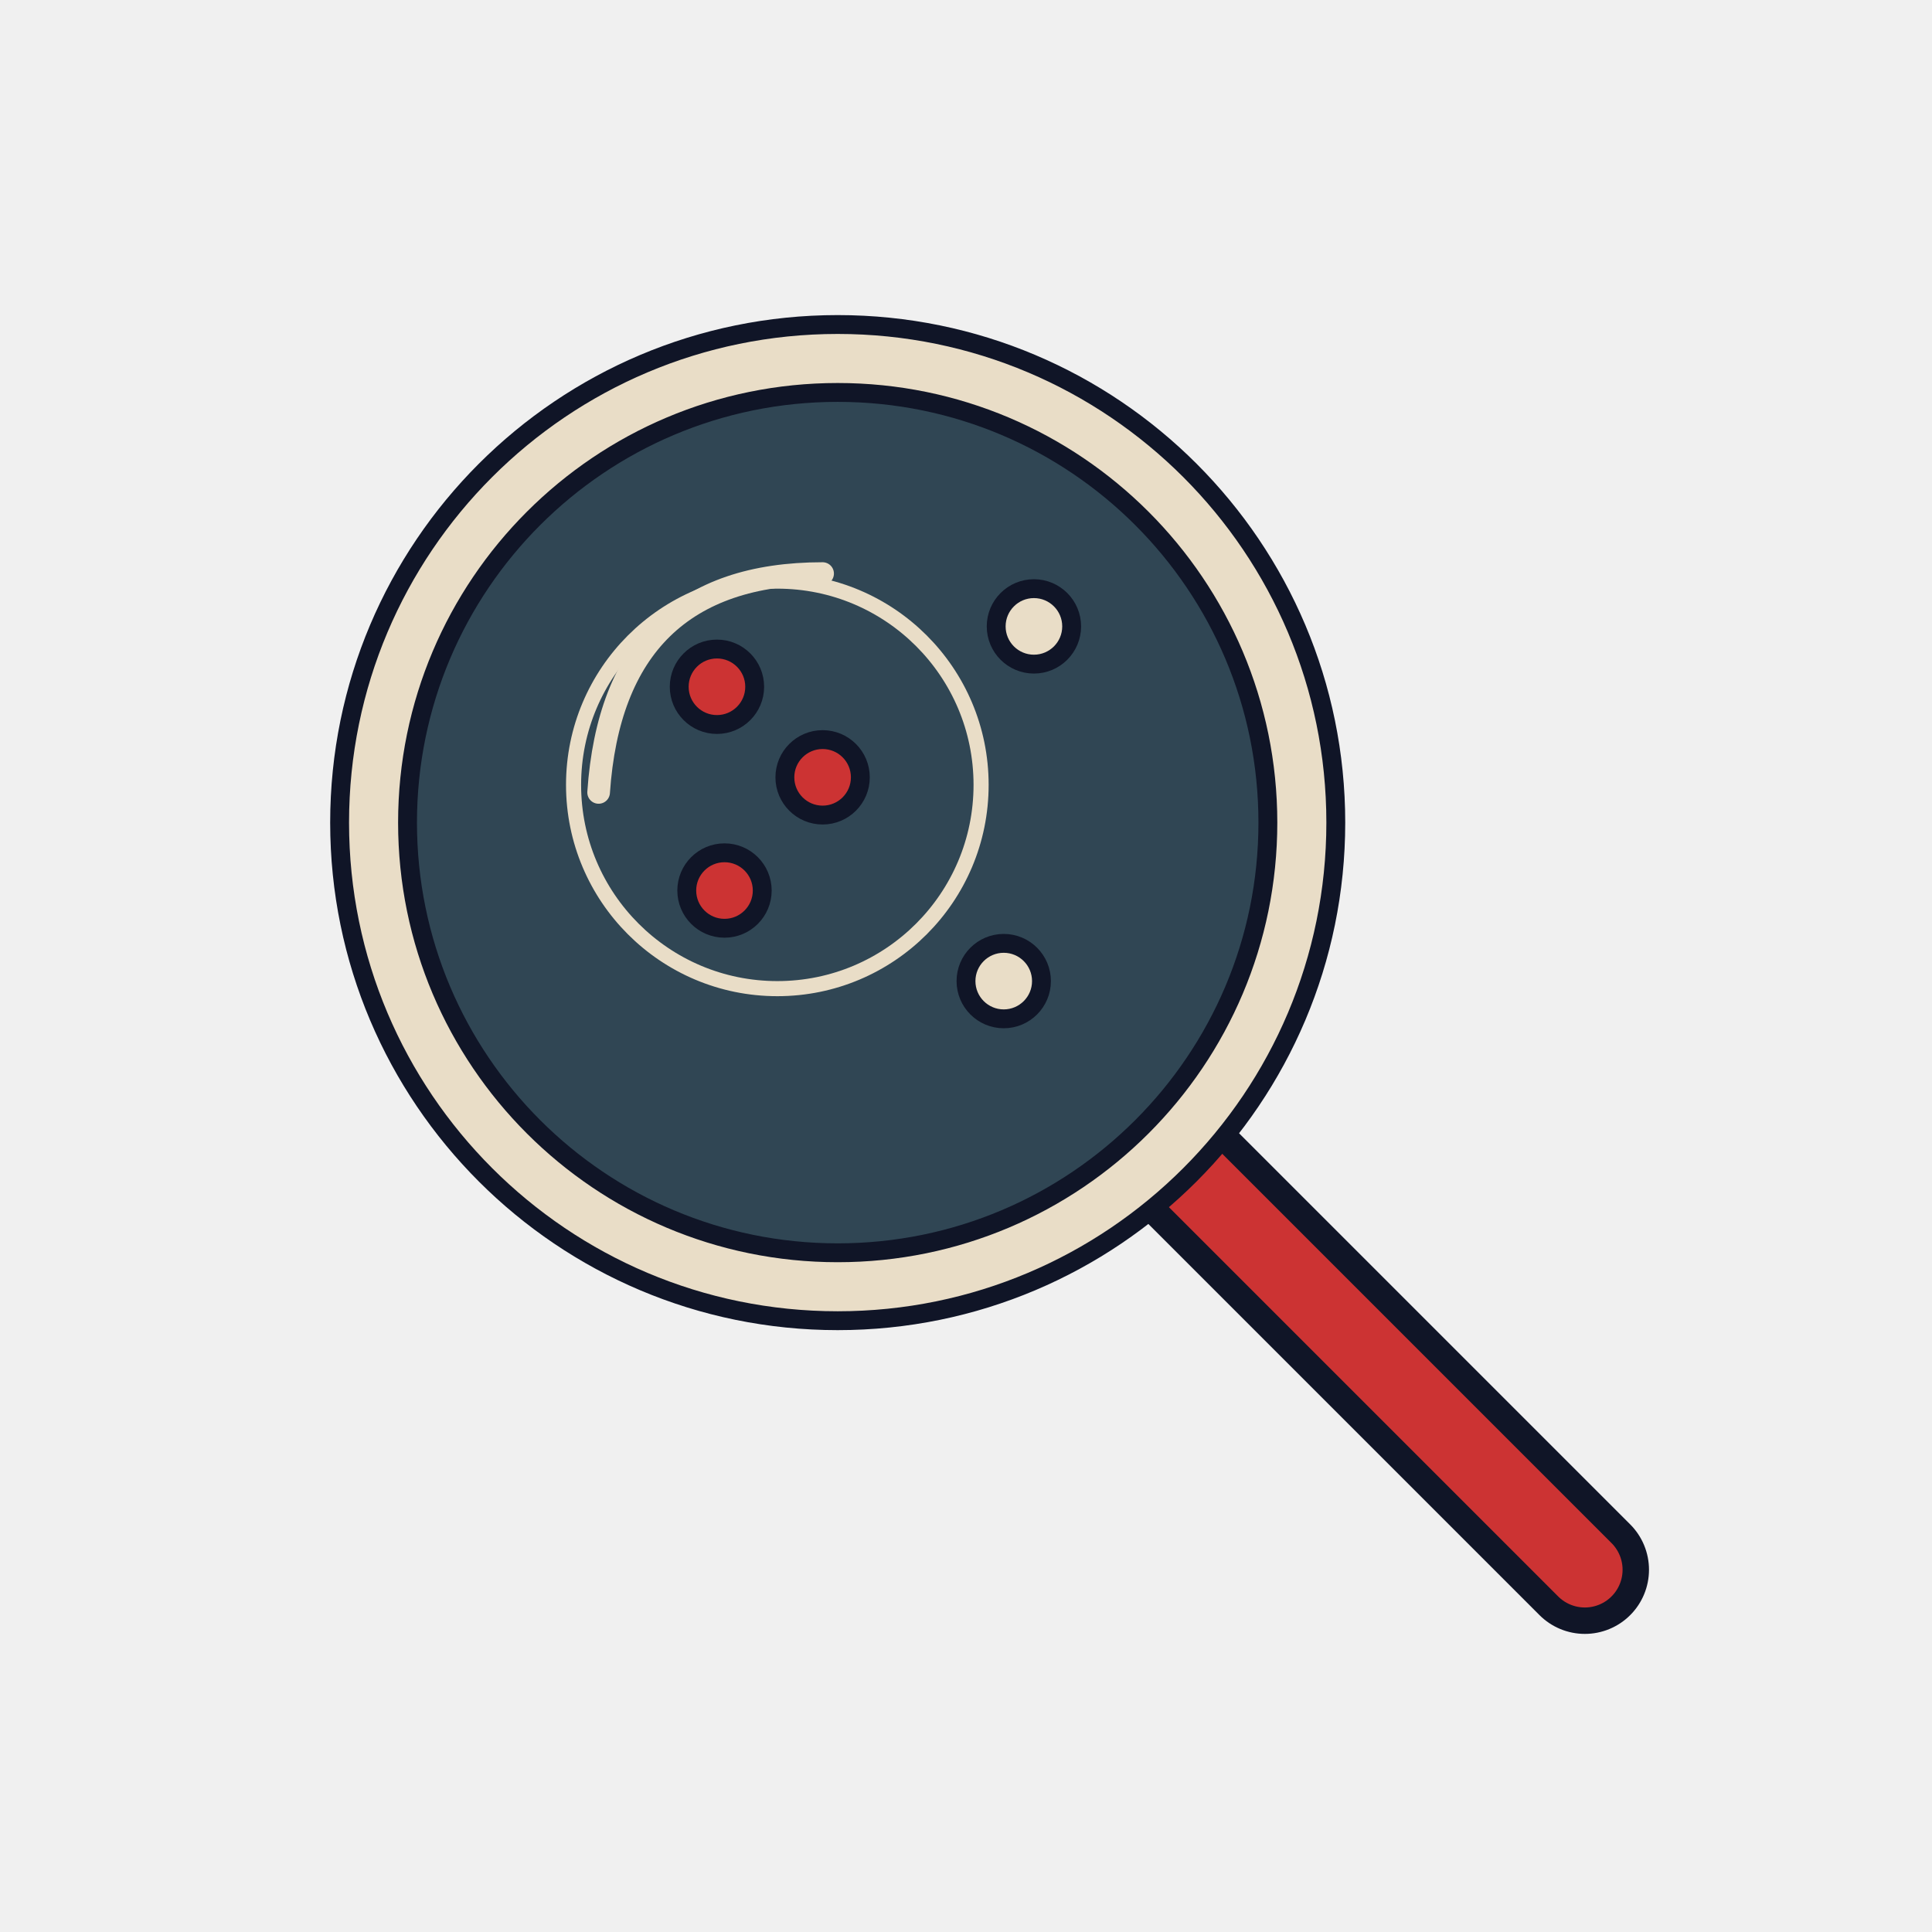
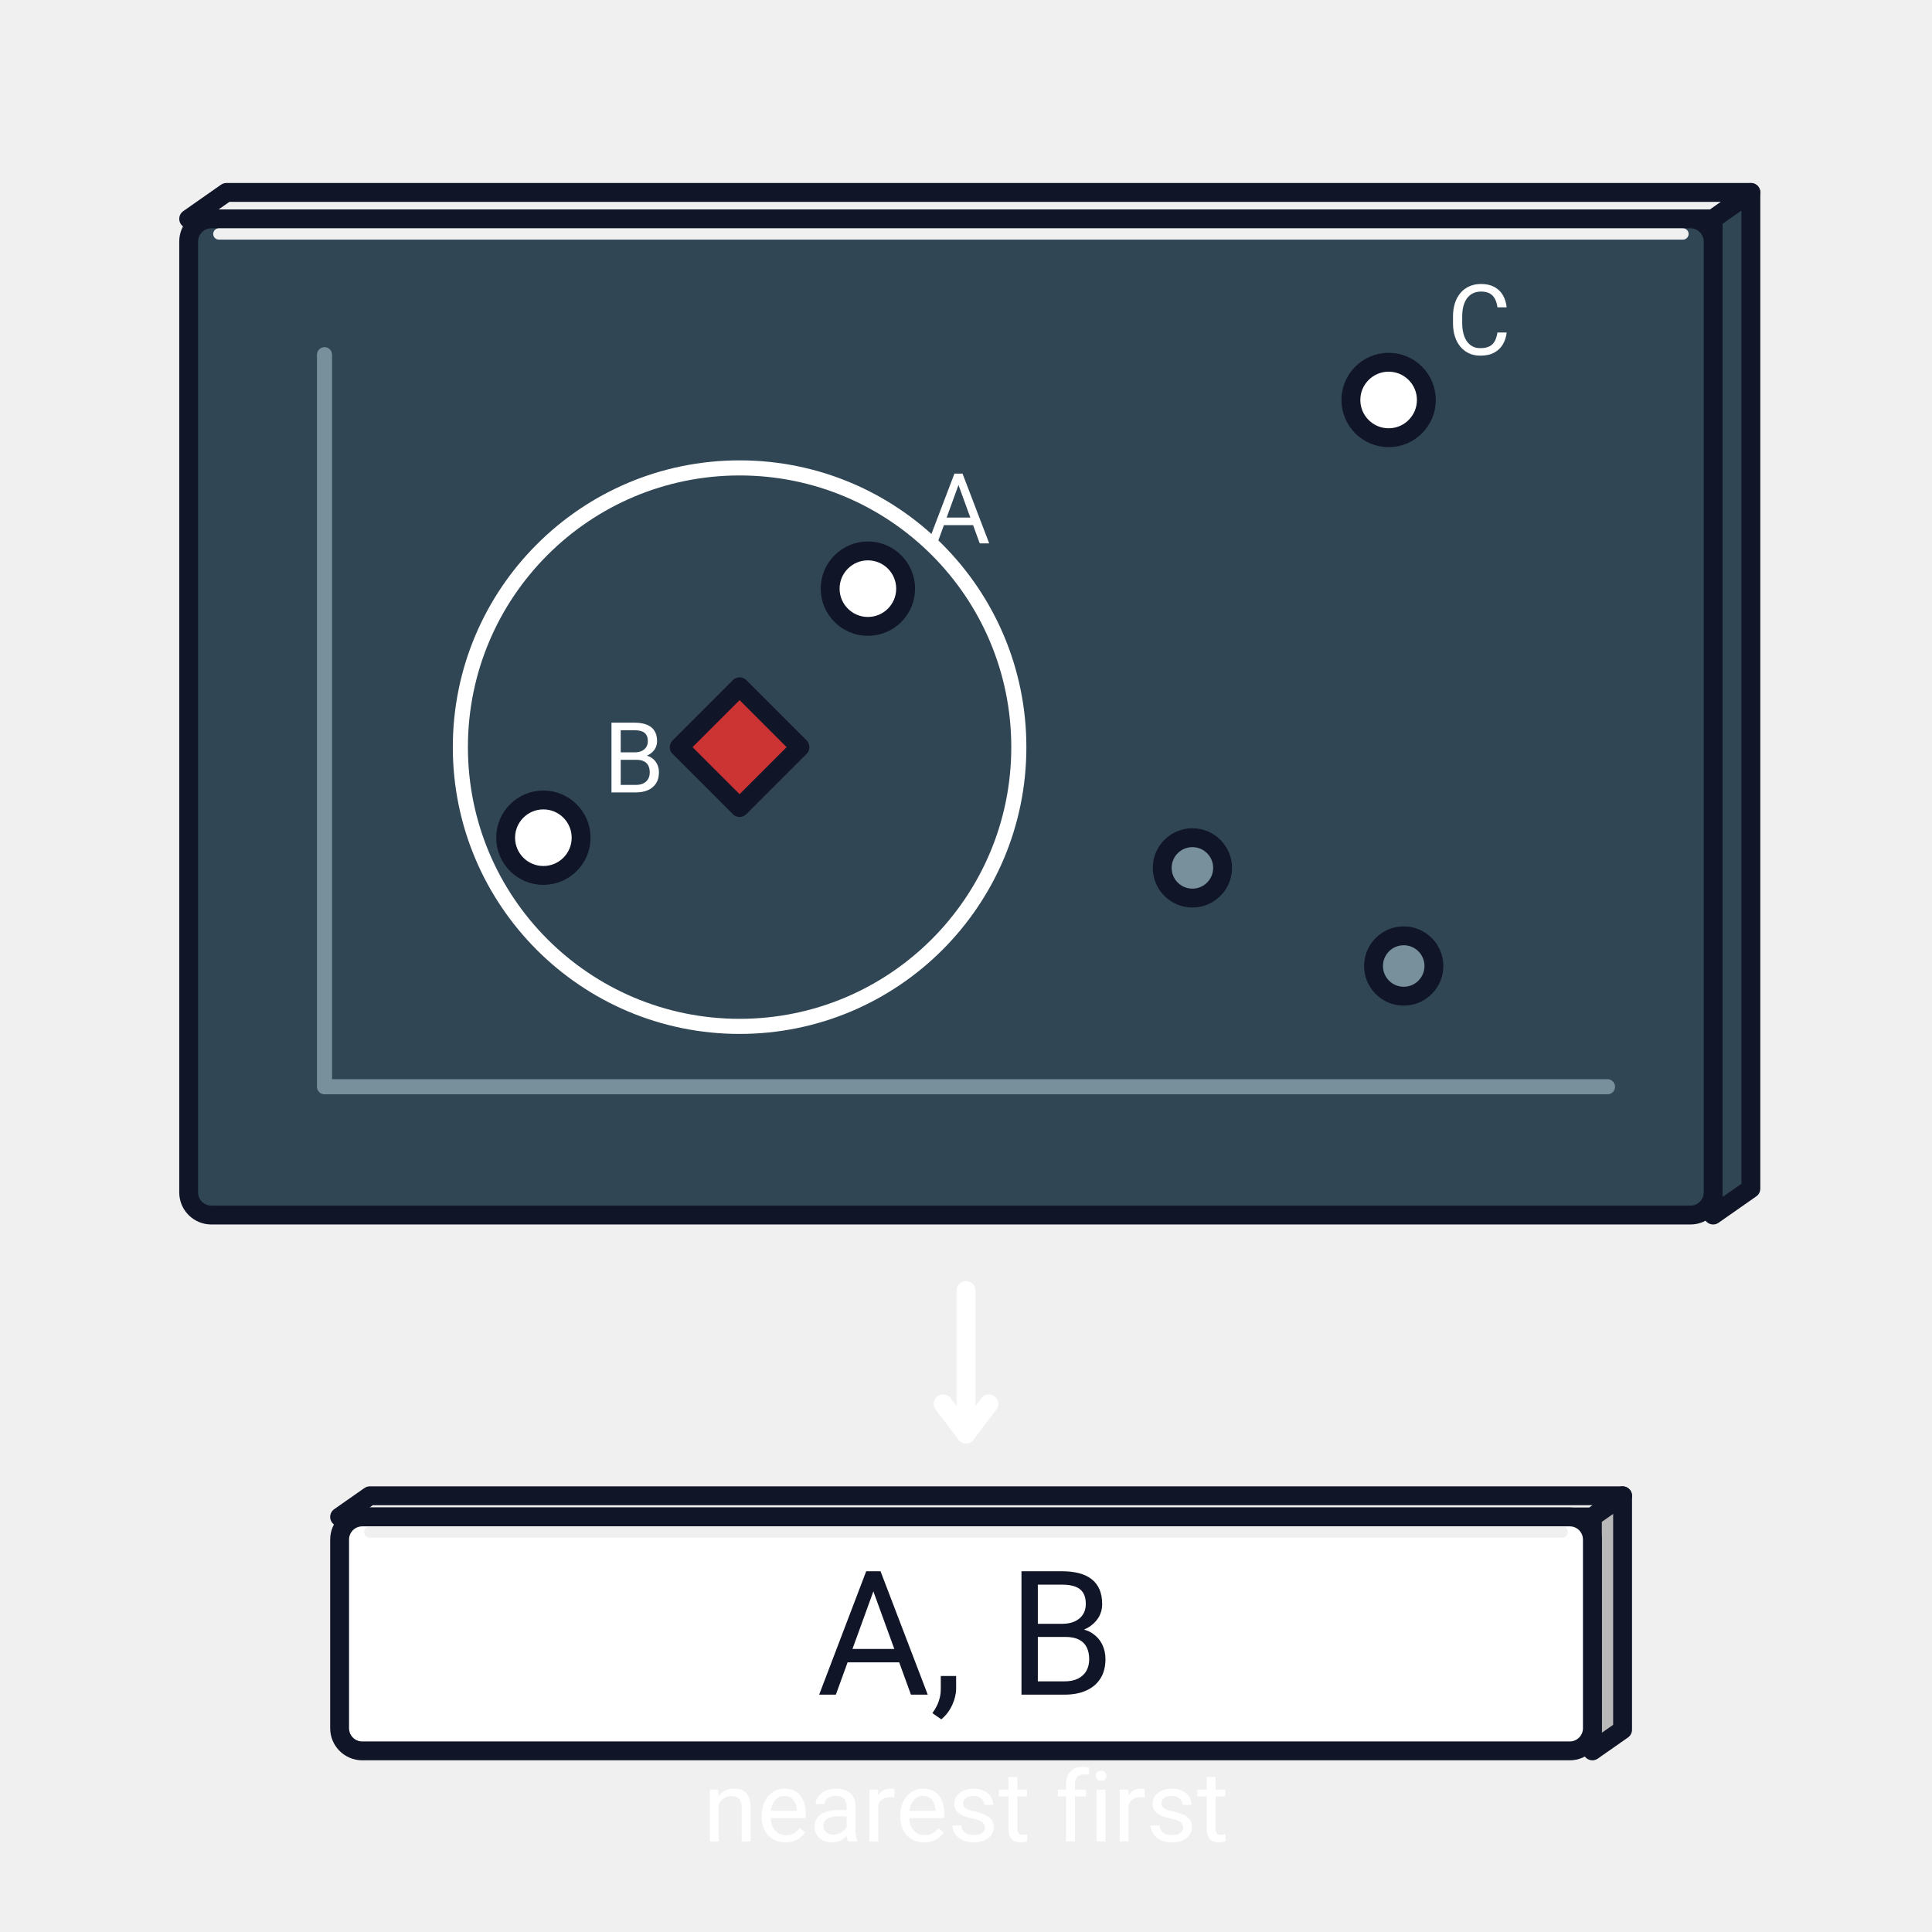
<svg xmlns="http://www.w3.org/2000/svg" width="256" height="256" viewBox="0 0 256 256" role="img" aria-labelledby="title desc">
  <g stroke-linecap="round" stroke-linejoin="round">
-     <line x1="157.2" y1="155.2" x2="210.0" y2="208.0" stroke="#101527" stroke-width="17" />
-     <line x1="157.2" y1="155.2" x2="210.0" y2="208.0" stroke="#CC3333" stroke-width="10" />
-     <circle cx="111" cy="109" r="66" fill="#E9DDC7" stroke="#101527" stroke-width="2.5" />
-     <circle cx="111" cy="109" r="57" fill="#304654" stroke="#101527" stroke-width="2.5" />
-     <path d="M79.32 105 Q81.3 76.0 109 76.0" fill="none" stroke="#E9DDC7" stroke-width="3" />
-     <circle cx="95" cy="91" r="5" fill="#CC3333" stroke="#101527" stroke-width="2.5" />
-     <circle cx="109" cy="103" r="5" fill="#CC3333" stroke="#101527" stroke-width="2.5" />
-     <circle cx="96" cy="118" r="5" fill="#CC3333" stroke="#101527" stroke-width="2.5" />
-     <circle cx="137" cy="83" r="5" fill="#E9DDC7" stroke="#101527" stroke-width="2.5" />
-     <circle cx="133" cy="130" r="5" fill="#E9DDC7" stroke="#101527" stroke-width="2.5" />
-     <circle cx="103" cy="104" r="27" fill="none" stroke="#E9DDC7" stroke-width="2" />
+     <polygon points="25,29 30,25.5 232,25.5 227,29" fill="#F0F0F0" stroke="#101527" stroke-width="2.5" />
+     <polygon points="227,29 232,25.5 232,157.5 227,161" fill="#304654" stroke="#101527" stroke-width="2.5" />
+     <rect x="25" y="29" width="202" height="132" rx="3" fill="#304654" stroke="#101527" stroke-width="2.5" />
+     <line x1="29" y1="31" x2="223" y2="31" stroke="#F0F0F0" stroke-width="1.5" />
+     <path d="M43 144 V47 M43 144 H213" fill="none" stroke="#78909B" stroke-width="2" />
+     <circle cx="98" cy="99" r="37" fill="none" stroke="#FFFFFF" stroke-width="2" />
+     <polygon points="98,91 106,99 98,107 90,99" fill="#CC3333" stroke="#101527" stroke-width="2.5" />
+     <circle cx="115" cy="78" r="5" fill="#FFFFFF" stroke="#101527" stroke-width="2.5" />
+     <g transform="translate(122.7598 72) scale(0.00634766 -0.00634766)">
+       <g transform="translate(0 0)">
+         <path d="M708 1327 226 0H29L584 1456H711ZM1112 0 629 1327 626 1456H753L1310 0ZM1087 539V381H269V539Z" fill="#FFFFFF" stroke="none" stroke-width="0" />
+       </g>
+     </g>
+     <circle cx="72" cy="111" r="5" fill="#FFFFFF" stroke="#101527" stroke-width="2.5" />
+     <g transform="translate(79.9502 105) scale(0.00634766 -0.00634766)">
+       <g transform="translate(0 0)">
+         <path d="M688 681H319L317 836H652Q735 836 797.0 864.0Q859 892 893.5 944.5Q928 997 928 1070Q928 1150 897.5 1200.5Q867 1251 804.5 1274.5Q742 1298 646 1298H362V0H169V1456H646Q758 1456 846.0 1433.5Q934 1411 995.5 1363.5Q1057 1316 1089.0 1243.0Q1121 1170 1121 1068Q1121 978 1075.0 905.5Q1029 833 947.5 787.0Q866 741 757 728ZM679 0H243L352 157H679Q771 157 835.5 189.0Q900 221 934.0 279.5Q968 338 968 418Q968 499 939.0 558.0Q910 617 848.0 649.0Q786 681 688 681H413L415 836H791L832 780Q937 771 1010.0 720.5Q1083 670 1121.5 592.0Q1160 514 1160 420Q1160 284 1100.5 190.5Q1041 97 933.0 48.5Q825 0 679 0Z" fill="#FFFFFF" stroke="none" stroke-width="0" />
+       </g>
+     </g>
+     <circle cx="184" cy="53" r="5" fill="#FFFFFF" stroke="#101527" stroke-width="2.5" />
+     <g transform="translate(191.7693 47) scale(0.00634766 -0.00634766)">
+       <g transform="translate(0 0)">
+         <path d="M1048 463H1240Q1225 325 1161.0 216.0Q1097 107 980.0 43.5Q863 -20 688 -20Q560 -20 455.5 28.0Q351 76 276.0 164.5Q201 253 160.5 377.5Q120 502 120 655V800Q120 953 160.5 1077.5Q201 1202 277.5 1291.0Q354 1380 462.0 1428.0Q570 1476 705 1476Q870 1476 984.0 1414.0Q1098 1352 1161.5 1242.5Q1225 1133 1240 989H1048Q1034 1091 996.0 1164.5Q958 1238 888.0 1278.0Q818 1318 705 1318Q608 1318 534.5 1281.0Q461 1244 411.5 1176.0Q362 1108 337.0 1013.0Q312 918 312 802V655Q312 548 334.5 454.0Q357 360 403.0 289.0Q449 218 520.0 177.5Q591 137 688 137Q811 137 884.0 176.0Q957 215 994.5 288.0Q1032 361 1048 463Z" fill="#FFFFFF" stroke="none" stroke-width="0" />
+       </g>
+     </g>
+     <circle cx="186" cy="128" r="4" fill="#78909B" stroke="#101527" stroke-width="2.5" />
+     <circle cx="158" cy="115" r="4" fill="#78909B" stroke="#101527" stroke-width="2.5" />
+     <line x1="128" y1="171" x2="128" y2="190" stroke="#FFFFFF" stroke-width="2.5" />
+     <path d="M124.97 186.02 L128 190 L131.03 186.02" fill="none" stroke="#FFFFFF" stroke-width="2.5" />
+     <polygon points="45,201 49,198.2 215,198.2 211,201" fill="#F0F0F0" stroke="#101527" stroke-width="2.5" />
+     <polygon points="211,201 215,198.2 215,229.2 211,232" fill="#B8B8B8" stroke="#101527" stroke-width="2.5" />
+     <rect x="45" y="201" width="166" height="31" rx="3" fill="#FFFFFF" stroke="#101527" stroke-width="2.5" />
+     <line x1="49" y1="203" x2="207" y2="203" stroke="#F0F0F0" stroke-width="1.5" />
+     <g transform="translate(108.2175 224.55) scale(0.01123047 -0.01123047)">
+       <g transform="translate(0 0)">
+         <path d="M708 1327 226 0H29L584 1456H711ZM1112 0 629 1327 626 1456H753L1310 0ZM1087 539V381H269V539Z" fill="#101527" stroke="none" stroke-width="0" />
+       </g>
+       <g transform="translate(1336 0)">
+         <path d="M309 220V71Q309 -20 263.0 -121.5Q217 -223 134 -291L29 -218Q61 -174 83.0 -128.5Q105 -83 116.5 -34.5Q128 14 128 68V220Z" fill="#101527" stroke="none" stroke-width="0" />
+       </g>
+       <g transform="translate(2247 0)">
+         <path d="M688 681H319L317 836H652Q735 836 797.0 864.0Q859 892 893.5 944.5Q928 997 928 1070Q928 1150 897.5 1200.5Q867 1251 804.5 1274.5Q742 1298 646 1298H362V0H169V1456H646Q758 1456 846.0 1433.5Q934 1411 995.5 1363.5Q1057 1316 1089.0 1243.0Q1121 1170 1121 1068Q1121 978 1075.0 905.5Q1029 833 947.5 787.0Q866 741 757 728ZM679 0H243L352 157H679Q771 157 835.5 189.0Q900 221 934.0 279.5Q968 338 968 418Q968 499 939.0 558.0Q910 617 848.0 649.0Q786 681 688 681H413L415 836H791L832 780Q937 771 1010.0 720.5Q1083 670 1121.5 592.0Q1160 514 1160 420Q1160 284 1100.5 190.5Q1041 97 933.0 48.5Q825 0 679 0Z" fill="#101527" stroke="none" stroke-width="0" />
+       </g>
+     </g>
+     <g transform="translate(93.1609 244) scale(0.00634766 -0.00634766)">
+       <g transform="translate(0 0)">
+         <path d="M326 851V0H141V1082H316ZM282 582 205 585Q206 696 238.0 790.5Q270 885 328.0 955.0Q386 1025 466.5 1063.5Q547 1102 645 1102Q725 1102 789.0 1080.5Q853 1059 898.5 1012.0Q944 965 968.0 890.5Q992 816 992 709V0H806V711Q806 796 781.0 847.5Q756 899 708.0 922.5Q660 946 590 946Q521 946 464.5 917.0Q408 888 367.5 837.0Q327 786 304.5 720.5Q282 655 282 582Z" fill="#FFFFFF" stroke="none" stroke-width="0" />
+       </g>
+       <g transform="translate(1131 0)">
+         <path d="M590 -20Q477 -20 385.5 18.5Q294 57 228.5 127.0Q163 197 128.0 293.0Q93 389 93 503V545Q93 677 132.0 780.5Q171 884 238.0 956.0Q305 1028 390.0 1065.0Q475 1102 566 1102Q682 1102 766.5 1062.0Q851 1022 905.0 950.5Q959 879 985.0 782.5Q1011 686 1011 572V489H203V640H826V654Q822 726 796.5 794.0Q771 862 716.0 906.0Q661 950 566 950Q503 950 450.0 923.5Q397 897 359.0 845.0Q321 793 300.0 718.0Q279 643 279 545V503Q279 426 300.5 358.5Q322 291 363.5 240.0Q405 189 464.5 160.0Q524 131 600 131Q698 131 766.0 171.0Q834 211 885 278L997 189Q962 136 908.0 88.0Q854 40 775.5 10.0Q697 -20 590 -20Z" fill="#FFFFFF" stroke="none" stroke-width="0" />
+       </g>
+       <g transform="translate(2217 0)">
+         <path d="M779 185V742Q779 806 753.5 853.5Q728 901 677.0 927.0Q626 953 551 953Q481 953 428.5 929.0Q376 905 346.5 866.0Q317 827 317 782H132Q132 840 162.0 897.0Q192 954 248.5 1000.5Q305 1047 384.5 1074.5Q464 1102 562 1102Q680 1102 770.5 1062.0Q861 1022 912.5 941.5Q964 861 964 740V236Q964 182 973.5 121.0Q983 60 1002 16V0H809Q795 32 787.0 85.5Q779 139 779 185ZM811 656 813 526H626Q547 526 485.0 513.5Q423 501 381.0 476.0Q339 451 317.0 413.5Q295 376 295 326Q295 275 318.0 233.0Q341 191 387.5 166.5Q434 142 502 142Q587 142 652.0 178.0Q717 214 755.5 266.0Q794 318 797 367L876 278Q869 236 838.0 185.0Q807 134 755.5 87.5Q704 41 633.5 10.5Q563 -20 475 -20Q365 -20 282.5 23.0Q200 66 154.5 138.5Q109 211 109 301Q109 388 143.0 454.5Q177 521 241.0 565.5Q305 610 395.0 633.0Q485 656 596 656Z" fill="#FFFFFF" stroke="none" stroke-width="0" />
+       </g>
+       <g transform="translate(3331 0)">
+         <path d="M326 912V0H141V1082H321ZM664 1088 663 916Q640 921 619.5 922.5Q599 924 573 924Q509 924 460.0 904.0Q411 884 377.0 848.0Q343 812 323.5 762.5Q304 713 298 654L246 624Q246 722 265.5 808.0Q285 894 326.0 960.5Q367 1027 430.5 1064.5Q494 1102 582 1102Q602 1102 628.0 1097.5Q654 1093 664 1088Z" fill="#FFFFFF" stroke="none" stroke-width="0" />
+       </g>
+       <g transform="translate(4025 0)">
+         <path d="M590 -20Q477 -20 385.5 18.5Q294 57 228.5 127.0Q163 197 128.0 293.0Q93 389 93 503V545Q93 677 132.0 780.5Q171 884 238.0 956.0Q305 1028 390.0 1065.0Q475 1102 566 1102Q682 1102 766.5 1062.0Q851 1022 905.0 950.5Q959 879 985.0 782.5Q1011 686 1011 572V489H203V640H826V654Q822 726 796.5 794.0Q771 862 716.0 906.0Q661 950 566 950Q503 950 450.0 923.5Q397 897 359.0 845.0Q321 793 300.0 718.0Q279 643 279 545V503Q279 426 300.5 358.5Q322 291 363.5 240.0Q405 189 464.5 160.0Q524 131 600 131Q698 131 766.0 171.0Q834 211 885 278L997 189Q962 136 908.0 88.0Q854 40 775.5 10.0Q697 -20 590 -20Z" fill="#FFFFFF" stroke="none" stroke-width="0" />
+       </g>
+       <g transform="translate(5111 0)">
+         <path d="M771 287Q771 327 753.5 361.5Q736 396 682.5 424.5Q629 453 522 474Q432 493 359.5 519.0Q287 545 236.5 582.0Q186 619 159.0 669.0Q132 719 132 786Q132 850 160.5 907.0Q189 964 241.5 1008.0Q294 1052 368.0 1077.0Q442 1102 533 1102Q663 1102 755.0 1056.0Q847 1010 896.0 933.5Q945 857 945 764H760Q760 809 733.5 851.5Q707 894 656.5 922.0Q606 950 533 950Q456 950 408.5 926.5Q361 903 339.5 867.0Q318 831 318 791Q318 761 328.5 737.5Q339 714 366.0 694.5Q393 675 442.0 658.0Q491 641 567 624Q700 594 786.0 552.0Q872 510 914.0 449.0Q956 388 956 301Q956 230 926.5 171.0Q897 112 841.5 69.5Q786 27 709.5 3.5Q633 -20 538 -20Q395 -20 296.0 31.0Q197 82 146.0 163.0Q95 244 95 334H281Q285 258 325.0 213.5Q365 169 423.0 150.5Q481 132 538 132Q614 132 665.5 152.0Q717 172 744.0 207.0Q771 242 771 287Z" fill="#FFFFFF" stroke="none" stroke-width="0" />
+       </g>
+       <g transform="translate(6168 0)">
+         <path d="M594 1082V940H9V1082ZM207 1345H392V268Q392 213 409.0 185.0Q426 157 453.0 148.0Q480 139 511 139Q534 139 559.5 143.5Q585 148 598 151L599 0Q577 -7 541.5 -13.5Q506 -20 456 -20Q388 -20 331.0 7.0Q274 34 240.5 97.5Q207 161 207 269Z" fill="#FFFFFF" stroke="none" stroke-width="0" />
+       </g>
+       <g transform="translate(7346 0)">
+         <path d="M417 0H232V1196Q232 1313 274.5 1393.5Q317 1474 397.0 1515.5Q477 1557 587 1557Q619 1557 651.5 1553.0Q684 1549 715 1541L705 1390Q684 1395 657.5 1397.0Q631 1399 605 1399Q546 1399 503.5 1375.5Q461 1352 439.0 1307.0Q417 1262 417 1196ZM647 1082V940H61V1082Z" fill="#FFFFFF" stroke="none" stroke-width="0" />
+       </g>
+       <g transform="translate(8058 0)">
+         <path d="M342 1082V0H156V1082ZM142 1369Q142 1414 169.5 1445.0Q197 1476 251 1476Q304 1476 332.5 1445.0Q361 1414 361 1369Q361 1326 332.5 1295.5Q304 1265 251 1265Q197 1265 169.5 1295.5Q142 1326 142 1369Z" fill="#FFFFFF" stroke="none" stroke-width="0" />
+       </g>
+       <g transform="translate(8556 0)">
+         <path d="M326 912V0H141V1082H321ZM664 1088 663 916Q640 921 619.5 922.5Q599 924 573 924Q509 924 460.0 904.0Q411 884 377.0 848.0Q343 812 323.5 762.5Q304 713 298 654L246 624Q246 722 265.5 808.0Q285 894 326.0 960.5Q367 1027 430.5 1064.5Q494 1102 582 1102Q602 1102 628.0 1097.5Q654 1093 664 1088Z" fill="#FFFFFF" stroke="none" stroke-width="0" />
+       </g>
+       <g transform="translate(9250 0)">
+         <path d="M771 287Q771 327 753.5 361.5Q736 396 682.5 424.5Q629 453 522 474Q432 493 359.5 519.0Q287 545 236.5 582.0Q186 619 159.0 669.0Q132 719 132 786Q132 850 160.5 907.0Q189 964 241.5 1008.0Q294 1052 368.0 1077.0Q442 1102 533 1102Q663 1102 755.0 1056.0Q847 1010 896.0 933.5Q945 857 945 764H760Q760 809 733.5 851.5Q707 894 656.5 922.0Q606 950 533 950Q456 950 408.5 926.5Q361 903 339.5 867.0Q318 831 318 791Q318 761 328.5 737.5Q339 714 366.0 694.5Q393 675 442.0 658.0Q491 641 567 624Q700 594 786.0 552.0Q872 510 914.0 449.0Q956 388 956 301Q956 230 926.5 171.0Q897 112 841.5 69.5Q786 27 709.5 3.5Q633 -20 538 -20Q395 -20 296.0 31.0Q197 82 146.0 163.0Q95 244 95 334H281Q285 258 325.0 213.5Q365 169 423.0 150.5Q481 132 538 132Q614 132 665.5 152.0Q717 172 744.0 207.0Q771 242 771 287Z" fill="#FFFFFF" stroke="none" stroke-width="0" />
+       </g>
+       <g transform="translate(10307 0)">
+         <path d="M594 1082V940H9V1082ZM207 1345H392V268Q392 213 409.0 185.0Q426 157 453.0 148.0Q480 139 511 139Q534 139 559.5 143.5Q585 148 598 151L599 0Q577 -7 541.5 -13.5Q506 -20 456 -20Q388 -20 331.0 7.0Q274 34 240.5 97.5Q207 161 207 269Z" fill="#FFFFFF" stroke="none" stroke-width="0" />
+       </g>
+     </g>
  </g>
</svg>
